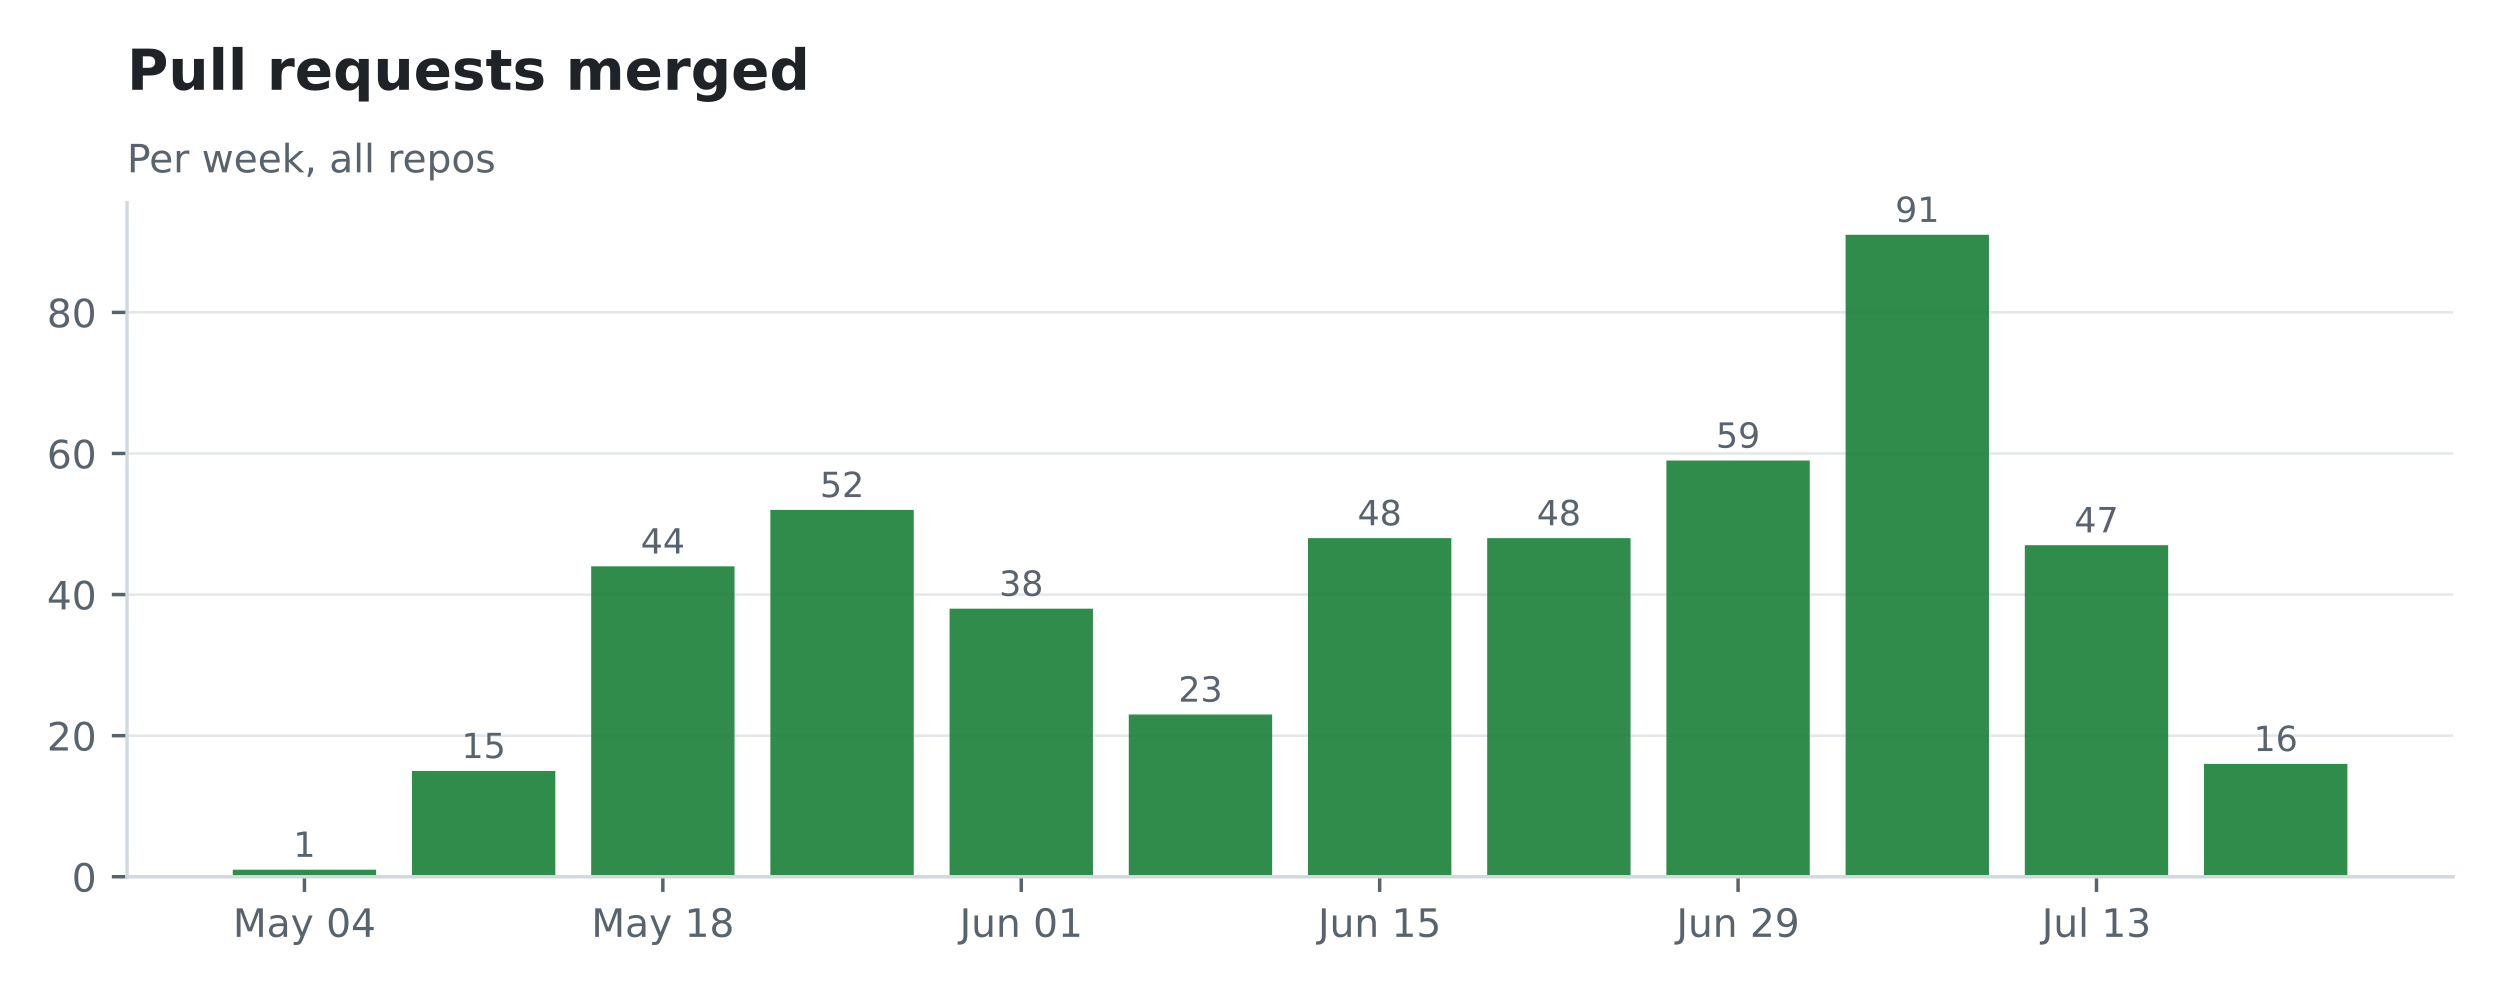
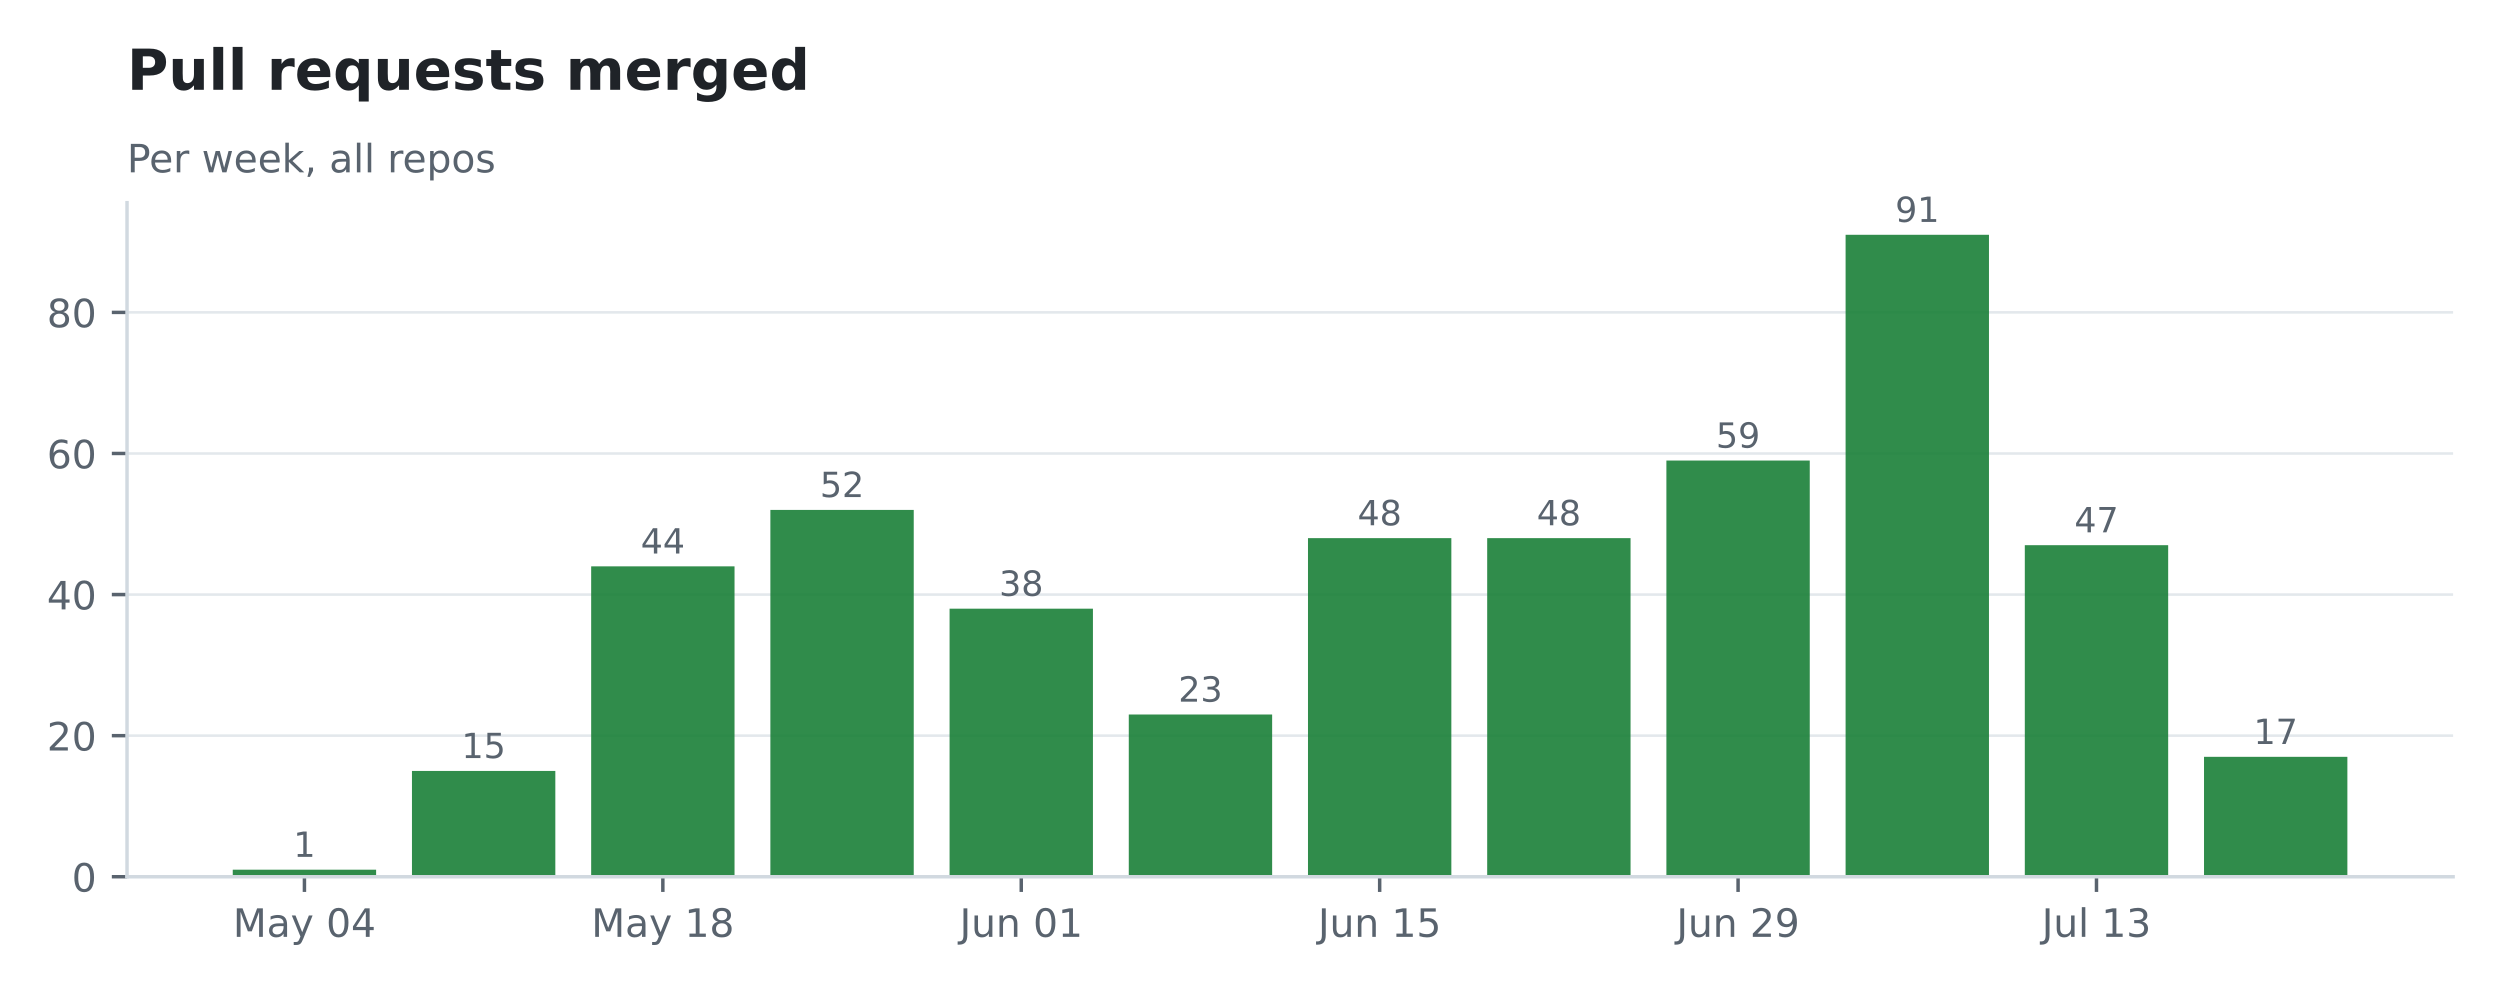
<svg xmlns="http://www.w3.org/2000/svg" xmlns:xlink="http://www.w3.org/1999/xlink" width="575.732pt" height="228.711pt" viewBox="0 0 575.732 228.711" version="1.1">
  <defs>
    <style type="text/css">*{stroke-linejoin: round; stroke-linecap: butt}</style>
  </defs>
  <g id="figure_1">
    <g id="patch_1">
      <path d="M 0 228.711  L 575.732 228.711  L 575.732 -0  L 0 -0  L 0 228.711  z " style="fill: none; opacity: 0" />
    </g>
    <g id="axes_1">
      <g id="patch_2">
        <path d="M 29.253 201.91  L 564.933 201.91  L 564.933 46.678  L 29.253 46.678  L 29.253 201.91  z " style="fill: none" />
      </g>
      <g id="matplotlib.axis_1">
        <g id="xtick_1">
          <g id="line2d_1">
            <defs>
-               <path id="mb20de13e9b" d="M 0 0  L 0 3.5  " style="stroke: #59636e; stroke-width: 0.8" />
+               <path id="m8ba58c5a66" d="M 0 0  L 0 3.5  " style="stroke: #59636e; stroke-width: 0.8" />
            </defs>
            <g>
-               <use xlink:href="#mb20de13e9b" x="70.109" y="201.91" style="fill: #59636e; stroke: #59636e; stroke-width: 0.8" />
+               <use xlink:href="#m8ba58c5a66" x="70.109" y="201.91" style="fill: #59636e; stroke: #59636e; stroke-width: 0.8" />
            </g>
          </g>
          <g id="text_1">
            <g style="fill: #59636e" transform="translate(53.64929 215.7479) scale(0.09 -0.09)">
              <defs>
                <path id="DejaVuSans-30" d="M 628 4666  L 1569 4666  L 2759 1491  L 3956 4666  L 4897 4666  L 4897 0  L 4281 0  L 4281 4097  L 3078 897  L 2444 897  L 1241 4097  L 1241 0  L 628 0  L 628 4666  z " transform="scale(0.015625)" />
                <path id="DejaVuSans-44" d="M 2194 1759  Q 1497 1759 1228 1600  Q 959 1441 959 1056  Q 959 750 1161 570  Q 1363 391 1709 391  Q 2188 391 2477 730  Q 2766 1069 2766 1631  L 2766 1759  L 2194 1759  z M 3341 1997  L 3341 0  L 2766 0  L 2766 531  Q 2569 213 2275 61  Q 1981 -91 1556 -91  Q 1019 -91 701 211  Q 384 513 384 1019  Q 384 1609 779 1909  Q 1175 2209 1959 2209  L 2766 2209  L 2766 2266  Q 2766 2663 2505 2880  Q 2244 3097 1772 3097  Q 1472 3097 1187 3025  Q 903 2953 641 2809  L 641 3341  Q 956 3463 1253 3523  Q 1550 3584 1831 3584  Q 2591 3584 2966 3190  Q 3341 2797 3341 1997  z " transform="scale(0.015625)" />
                <path id="DejaVuSans-5c" d="M 2059 -325  Q 1816 -950 1584 -1140  Q 1353 -1331 966 -1331  L 506 -1331  L 506 -850  L 844 -850  Q 1081 -850 1212 -737  Q 1344 -625 1503 -206  L 1606 56  L 191 3500  L 800 3500  L 1894 763  L 2988 3500  L 3597 3500  L 2059 -325  z " transform="scale(0.015625)" />
                <path id="DejaVuSans-3" transform="scale(0.015625)" />
                <path id="DejaVuSans-13" d="M 2034 4250  Q 1547 4250 1301 3770  Q 1056 3291 1056 2328  Q 1056 1369 1301 889  Q 1547 409 2034 409  Q 2525 409 2770 889  Q 3016 1369 3016 2328  Q 3016 3291 2770 3770  Q 2525 4250 2034 4250  z M 2034 4750  Q 2819 4750 3233 4129  Q 3647 3509 3647 2328  Q 3647 1150 3233 529  Q 2819 -91 2034 -91  Q 1250 -91 836 529  Q 422 1150 422 2328  Q 422 3509 836 4129  Q 1250 4750 2034 4750  z " transform="scale(0.015625)" />
                <path id="DejaVuSans-17" d="M 2419 4116  L 825 1625  L 2419 1625  L 2419 4116  z M 2253 4666  L 3047 4666  L 3047 1625  L 3713 1625  L 3713 1100  L 3047 1100  L 3047 0  L 2419 0  L 2419 1100  L 313 1100  L 313 1709  L 2253 4666  z " transform="scale(0.015625)" />
              </defs>
              <use xlink:href="#DejaVuSans-30" />
              <use xlink:href="#DejaVuSans-44" transform="translate(86.28125 0)" />
              <use xlink:href="#DejaVuSans-5c" transform="translate(147.5625 0)" />
              <use xlink:href="#DejaVuSans-3" transform="translate(206.75 0)" />
              <use xlink:href="#DejaVuSans-13" transform="translate(238.5312 0)" />
              <use xlink:href="#DejaVuSans-17" transform="translate(302.1562 0)" />
            </g>
          </g>
        </g>
        <g id="xtick_2">
          <g id="line2d_2">
            <g>
-               <use xlink:href="#mb20de13e9b" x="152.649" y="201.91" style="fill: #59636e; stroke: #59636e; stroke-width: 0.8" />
+               <use xlink:href="#m8ba58c5a66" x="152.649" y="201.91" style="fill: #59636e; stroke: #59636e; stroke-width: 0.8" />
            </g>
          </g>
          <g id="text_2">
            <g style="fill: #59636e" transform="translate(136.1886 215.7479) scale(0.09 -0.09)">
              <defs>
                <path id="DejaVuSans-14" d="M 794 531  L 1825 531  L 1825 4091  L 703 3866  L 703 4441  L 1819 4666  L 2450 4666  L 2450 531  L 3481 531  L 3481 0  L 794 0  L 794 531  z " transform="scale(0.015625)" />
                <path id="DejaVuSans-1b" d="M 2034 2216  Q 1584 2216 1326 1975  Q 1069 1734 1069 1313  Q 1069 891 1326 650  Q 1584 409 2034 409  Q 2484 409 2743 651  Q 3003 894 3003 1313  Q 3003 1734 2745 1975  Q 2488 2216 2034 2216  z M 1403 2484  Q 997 2584 770 2862  Q 544 3141 544 3541  Q 544 4100 942 4425  Q 1341 4750 2034 4750  Q 2731 4750 3128 4425  Q 3525 4100 3525 3541  Q 3525 3141 3298 2862  Q 3072 2584 2669 2484  Q 3125 2378 3379 2068  Q 3634 1759 3634 1313  Q 3634 634 3220 271  Q 2806 -91 2034 -91  Q 1263 -91 848 271  Q 434 634 434 1313  Q 434 1759 690 2068  Q 947 2378 1403 2484  z M 1172 3481  Q 1172 3119 1398 2916  Q 1625 2713 2034 2713  Q 2441 2713 2670 2916  Q 2900 3119 2900 3481  Q 2900 3844 2670 4047  Q 2441 4250 2034 4250  Q 1625 4250 1398 4047  Q 1172 3844 1172 3481  z " transform="scale(0.015625)" />
              </defs>
              <use xlink:href="#DejaVuSans-30" />
              <use xlink:href="#DejaVuSans-44" transform="translate(86.28125 0)" />
              <use xlink:href="#DejaVuSans-5c" transform="translate(147.5625 0)" />
              <use xlink:href="#DejaVuSans-3" transform="translate(206.75 0)" />
              <use xlink:href="#DejaVuSans-14" transform="translate(238.5312 0)" />
              <use xlink:href="#DejaVuSans-1b" transform="translate(302.1562 0)" />
            </g>
          </g>
        </g>
        <g id="xtick_3">
          <g id="line2d_3">
            <g>
-               <use xlink:href="#mb20de13e9b" x="235.188" y="201.91" style="fill: #59636e; stroke: #59636e; stroke-width: 0.8" />
+               <use xlink:href="#m8ba58c5a66" x="235.188" y="201.91" style="fill: #59636e; stroke: #59636e; stroke-width: 0.8" />
            </g>
          </g>
          <g id="text_3">
            <g style="fill: #59636e" transform="translate(221.0004 215.7479) scale(0.09 -0.09)">
              <defs>
                <path id="DejaVuSans-2d" d="M 628 4666  L 1259 4666  L 1259 325  Q 1259 -519 939 -900  Q 619 -1281 -91 -1281  L -331 -1281  L -331 -750  L -134 -750  Q 284 -750 456 -515  Q 628 -281 628 325  L 628 4666  z " transform="scale(0.015625)" />
                <path id="DejaVuSans-58" d="M 544 1381  L 544 3500  L 1119 3500  L 1119 1403  Q 1119 906 1312 657  Q 1506 409 1894 409  Q 2359 409 2629 706  Q 2900 1003 2900 1516  L 2900 3500  L 3475 3500  L 3475 0  L 2900 0  L 2900 538  Q 2691 219 2414 64  Q 2138 -91 1772 -91  Q 1169 -91 856 284  Q 544 659 544 1381  z M 1991 3584  L 1991 3584  z " transform="scale(0.015625)" />
                <path id="DejaVuSans-51" d="M 3513 2113  L 3513 0  L 2938 0  L 2938 2094  Q 2938 2591 2744 2837  Q 2550 3084 2163 3084  Q 1697 3084 1428 2787  Q 1159 2491 1159 1978  L 1159 0  L 581 0  L 581 3500  L 1159 3500  L 1159 2956  Q 1366 3272 1645 3428  Q 1925 3584 2291 3584  Q 2894 3584 3203 3211  Q 3513 2838 3513 2113  z " transform="scale(0.015625)" />
              </defs>
              <use xlink:href="#DejaVuSans-2d" />
              <use xlink:href="#DejaVuSans-58" transform="translate(29.5 0)" />
              <use xlink:href="#DejaVuSans-51" transform="translate(92.875 0)" />
              <use xlink:href="#DejaVuSans-3" transform="translate(156.25 0)" />
              <use xlink:href="#DejaVuSans-13" transform="translate(188.0312 0)" />
              <use xlink:href="#DejaVuSans-14" transform="translate(251.6562 0)" />
            </g>
          </g>
        </g>
        <g id="xtick_4">
          <g id="line2d_4">
            <g>
-               <use xlink:href="#mb20de13e9b" x="317.727" y="201.91" style="fill: #59636e; stroke: #59636e; stroke-width: 0.8" />
+               <use xlink:href="#m8ba58c5a66" x="317.727" y="201.91" style="fill: #59636e; stroke: #59636e; stroke-width: 0.8" />
            </g>
          </g>
          <g id="text_4">
            <g style="fill: #59636e" transform="translate(303.5397 215.7479) scale(0.09 -0.09)">
              <defs>
                <path id="DejaVuSans-18" d="M 691 4666  L 3169 4666  L 3169 4134  L 1269 4134  L 1269 2991  Q 1406 3038 1543 3061  Q 1681 3084 1819 3084  Q 2600 3084 3056 2656  Q 3513 2228 3513 1497  Q 3513 744 3044 326  Q 2575 -91 1722 -91  Q 1428 -91 1123 -41  Q 819 9 494 109  L 494 744  Q 775 591 1075 516  Q 1375 441 1709 441  Q 2250 441 2565 725  Q 2881 1009 2881 1497  Q 2881 1984 2565 2268  Q 2250 2553 1709 2553  Q 1456 2553 1204 2497  Q 953 2441 691 2322  L 691 4666  z " transform="scale(0.015625)" />
              </defs>
              <use xlink:href="#DejaVuSans-2d" />
              <use xlink:href="#DejaVuSans-58" transform="translate(29.5 0)" />
              <use xlink:href="#DejaVuSans-51" transform="translate(92.875 0)" />
              <use xlink:href="#DejaVuSans-3" transform="translate(156.25 0)" />
              <use xlink:href="#DejaVuSans-14" transform="translate(188.0312 0)" />
              <use xlink:href="#DejaVuSans-18" transform="translate(251.6562 0)" />
            </g>
          </g>
        </g>
        <g id="xtick_5">
          <g id="line2d_5">
            <g>
-               <use xlink:href="#mb20de13e9b" x="400.267" y="201.91" style="fill: #59636e; stroke: #59636e; stroke-width: 0.8" />
+               <use xlink:href="#m8ba58c5a66" x="400.267" y="201.91" style="fill: #59636e; stroke: #59636e; stroke-width: 0.8" />
            </g>
          </g>
          <g id="text_5">
            <g style="fill: #59636e" transform="translate(386.079 215.7479) scale(0.09 -0.09)">
              <defs>
                <path id="DejaVuSans-15" d="M 1228 531  L 3431 531  L 3431 0  L 469 0  L 469 531  Q 828 903 1448 1529  Q 2069 2156 2228 2338  Q 2531 2678 2651 2914  Q 2772 3150 2772 3378  Q 2772 3750 2511 3984  Q 2250 4219 1831 4219  Q 1534 4219 1204 4116  Q 875 4013 500 3803  L 500 4441  Q 881 4594 1212 4672  Q 1544 4750 1819 4750  Q 2544 4750 2975 4387  Q 3406 4025 3406 3419  Q 3406 3131 3298 2873  Q 3191 2616 2906 2266  Q 2828 2175 2409 1742  Q 1991 1309 1228 531  z " transform="scale(0.015625)" />
                <path id="DejaVuSans-1c" d="M 703 97  L 703 672  Q 941 559 1184 500  Q 1428 441 1663 441  Q 2288 441 2617 861  Q 2947 1281 2994 2138  Q 2813 1869 2534 1725  Q 2256 1581 1919 1581  Q 1219 1581 811 2004  Q 403 2428 403 3163  Q 403 3881 828 4315  Q 1253 4750 1959 4750  Q 2769 4750 3195 4129  Q 3622 3509 3622 2328  Q 3622 1225 3098 567  Q 2575 -91 1691 -91  Q 1453 -91 1209 -44  Q 966 3 703 97  z M 1959 2075  Q 2384 2075 2632 2365  Q 2881 2656 2881 3163  Q 2881 3666 2632 3958  Q 2384 4250 1959 4250  Q 1534 4250 1286 3958  Q 1038 3666 1038 3163  Q 1038 2656 1286 2365  Q 1534 2075 1959 2075  z " transform="scale(0.015625)" />
              </defs>
              <use xlink:href="#DejaVuSans-2d" />
              <use xlink:href="#DejaVuSans-58" transform="translate(29.5 0)" />
              <use xlink:href="#DejaVuSans-51" transform="translate(92.875 0)" />
              <use xlink:href="#DejaVuSans-3" transform="translate(156.25 0)" />
              <use xlink:href="#DejaVuSans-15" transform="translate(188.0312 0)" />
              <use xlink:href="#DejaVuSans-1c" transform="translate(251.6562 0)" />
            </g>
          </g>
        </g>
        <g id="xtick_6">
          <g id="line2d_6">
            <g>
-               <use xlink:href="#mb20de13e9b" x="482.806" y="201.91" style="fill: #59636e; stroke: #59636e; stroke-width: 0.8" />
+               <use xlink:href="#m8ba58c5a66" x="482.806" y="201.91" style="fill: #59636e; stroke: #59636e; stroke-width: 0.8" />
            </g>
          </g>
          <g id="text_6">
            <g style="fill: #59636e" transform="translate(470.22 215.7486) scale(0.09 -0.09)">
              <defs>
                <path id="DejaVuSans-4f" d="M 603 4863  L 1178 4863  L 1178 0  L 603 0  L 603 4863  z " transform="scale(0.015625)" />
                <path id="DejaVuSans-16" d="M 2597 2516  Q 3050 2419 3304 2112  Q 3559 1806 3559 1356  Q 3559 666 3084 287  Q 2609 -91 1734 -91  Q 1441 -91 1130 -33  Q 819 25 488 141  L 488 750  Q 750 597 1062 519  Q 1375 441 1716 441  Q 2309 441 2620 675  Q 2931 909 2931 1356  Q 2931 1769 2642 2001  Q 2353 2234 1838 2234  L 1294 2234  L 1294 2753  L 1863 2753  Q 2328 2753 2575 2939  Q 2822 3125 2822 3475  Q 2822 3834 2567 4026  Q 2313 4219 1838 4219  Q 1578 4219 1281 4162  Q 984 4106 628 3988  L 628 4550  Q 988 4650 1302 4700  Q 1616 4750 1894 4750  Q 2613 4750 3031 4423  Q 3450 4097 3450 3541  Q 3450 3153 3228 2886  Q 3006 2619 2597 2516  z " transform="scale(0.015625)" />
              </defs>
              <use xlink:href="#DejaVuSans-2d" />
              <use xlink:href="#DejaVuSans-58" transform="translate(29.5 0)" />
              <use xlink:href="#DejaVuSans-4f" transform="translate(92.875 0)" />
              <use xlink:href="#DejaVuSans-3" transform="translate(120.6562 0)" />
              <use xlink:href="#DejaVuSans-14" transform="translate(152.4375 0)" />
              <use xlink:href="#DejaVuSans-16" transform="translate(216.0625 0)" />
            </g>
          </g>
        </g>
      </g>
      <g id="matplotlib.axis_2">
        <g id="ytick_1">
          <g id="line2d_7">
-             <path d="M 29.253 201.91  L 564.933 201.91  " clip-path="url(#pc8c82b7a20)" style="fill: none; stroke: #d1d9e0; stroke-opacity: 0.6; stroke-width: 0.6; stroke-linecap: square" />
+             <path d="M 29.253 201.91  L 564.933 201.91  " clip-path="url(#p915b9cb1b0)" style="fill: none; stroke: #d1d9e0; stroke-opacity: 0.6; stroke-width: 0.6; stroke-linecap: square" />
          </g>
          <g id="line2d_8">
            <defs>
-               <path id="m671b54cd23" d="M 0 0  L -3.5 0  " style="stroke: #59636e; stroke-width: 0.8" />
+               <path id="m4c5affcd3f" d="M 0 0  L -3.5 0  " style="stroke: #59636e; stroke-width: 0.8" />
            </defs>
            <g>
-               <use xlink:href="#m671b54cd23" x="29.253" y="201.91" style="fill: #59636e; stroke: #59636e; stroke-width: 0.8" />
+               <use xlink:href="#m4c5affcd3f" x="29.253" y="201.91" style="fill: #59636e; stroke: #59636e; stroke-width: 0.8" />
            </g>
          </g>
          <g id="text_7">
            <g style="fill: #59636e" transform="translate(16.52625 205.3289) scale(0.09 -0.09)">
              <use xlink:href="#DejaVuSans-13" />
            </g>
          </g>
        </g>
        <g id="ytick_2">
          <g id="line2d_9">
-             <path d="M 29.253 169.418  L 564.933 169.418  " clip-path="url(#pc8c82b7a20)" style="fill: none; stroke: #d1d9e0; stroke-opacity: 0.6; stroke-width: 0.6; stroke-linecap: square" />
+             <path d="M 29.253 169.418  L 564.933 169.418  " clip-path="url(#p915b9cb1b0)" style="fill: none; stroke: #d1d9e0; stroke-opacity: 0.6; stroke-width: 0.6; stroke-linecap: square" />
          </g>
          <g id="line2d_10">
            <g>
-               <use xlink:href="#m671b54cd23" x="29.253" y="169.418" style="fill: #59636e; stroke: #59636e; stroke-width: 0.8" />
+               <use xlink:href="#m4c5affcd3f" x="29.253" y="169.418" style="fill: #59636e; stroke: #59636e; stroke-width: 0.8" />
            </g>
          </g>
          <g id="text_8">
            <g style="fill: #59636e" transform="translate(10.8 172.8366) scale(0.09 -0.09)">
              <use xlink:href="#DejaVuSans-15" />
              <use xlink:href="#DejaVuSans-13" transform="translate(63.625 0)" />
            </g>
          </g>
        </g>
        <g id="ytick_3">
          <g id="line2d_11">
-             <path d="M 29.253 136.925  L 564.933 136.925  " clip-path="url(#pc8c82b7a20)" style="fill: none; stroke: #d1d9e0; stroke-opacity: 0.6; stroke-width: 0.6; stroke-linecap: square" />
+             <path d="M 29.253 136.925  L 564.933 136.925  " clip-path="url(#p915b9cb1b0)" style="fill: none; stroke: #d1d9e0; stroke-opacity: 0.6; stroke-width: 0.6; stroke-linecap: square" />
          </g>
          <g id="line2d_12">
            <g>
-               <use xlink:href="#m671b54cd23" x="29.253" y="136.925" style="fill: #59636e; stroke: #59636e; stroke-width: 0.8" />
+               <use xlink:href="#m4c5affcd3f" x="29.253" y="136.925" style="fill: #59636e; stroke: #59636e; stroke-width: 0.8" />
            </g>
          </g>
          <g id="text_9">
            <g style="fill: #59636e" transform="translate(10.8 140.3443) scale(0.09 -0.09)">
              <use xlink:href="#DejaVuSans-17" />
              <use xlink:href="#DejaVuSans-13" transform="translate(63.625 0)" />
            </g>
          </g>
        </g>
        <g id="ytick_4">
          <g id="line2d_13">
-             <path d="M 29.253 104.433  L 564.933 104.433  " clip-path="url(#pc8c82b7a20)" style="fill: none; stroke: #d1d9e0; stroke-opacity: 0.6; stroke-width: 0.6; stroke-linecap: square" />
+             <path d="M 29.253 104.433  L 564.933 104.433  " clip-path="url(#p915b9cb1b0)" style="fill: none; stroke: #d1d9e0; stroke-opacity: 0.6; stroke-width: 0.6; stroke-linecap: square" />
          </g>
          <g id="line2d_14">
            <g>
-               <use xlink:href="#m671b54cd23" x="29.253" y="104.433" style="fill: #59636e; stroke: #59636e; stroke-width: 0.8" />
+               <use xlink:href="#m4c5affcd3f" x="29.253" y="104.433" style="fill: #59636e; stroke: #59636e; stroke-width: 0.8" />
            </g>
          </g>
          <g id="text_10">
            <g style="fill: #59636e" transform="translate(10.8 107.852) scale(0.09 -0.09)">
              <defs>
                <path id="DejaVuSans-19" d="M 2113 2584  Q 1688 2584 1439 2293  Q 1191 2003 1191 1497  Q 1191 994 1439 701  Q 1688 409 2113 409  Q 2538 409 2786 701  Q 3034 994 3034 1497  Q 3034 2003 2786 2293  Q 2538 2584 2113 2584  z M 3366 4563  L 3366 3988  Q 3128 4100 2886 4159  Q 2644 4219 2406 4219  Q 1781 4219 1451 3797  Q 1122 3375 1075 2522  Q 1259 2794 1537 2939  Q 1816 3084 2150 3084  Q 2853 3084 3261 2657  Q 3669 2231 3669 1497  Q 3669 778 3244 343  Q 2819 -91 2113 -91  Q 1303 -91 875 529  Q 447 1150 447 2328  Q 447 3434 972 4092  Q 1497 4750 2381 4750  Q 2619 4750 2861 4703  Q 3103 4656 3366 4563  z " transform="scale(0.015625)" />
              </defs>
              <use xlink:href="#DejaVuSans-19" />
              <use xlink:href="#DejaVuSans-13" transform="translate(63.625 0)" />
            </g>
          </g>
        </g>
        <g id="ytick_5">
          <g id="line2d_15">
-             <path d="M 29.253 71.941  L 564.933 71.941  " clip-path="url(#pc8c82b7a20)" style="fill: none; stroke: #d1d9e0; stroke-opacity: 0.6; stroke-width: 0.6; stroke-linecap: square" />
+             <path d="M 29.253 71.941  L 564.933 71.941  " clip-path="url(#p915b9cb1b0)" style="fill: none; stroke: #d1d9e0; stroke-opacity: 0.6; stroke-width: 0.6; stroke-linecap: square" />
          </g>
          <g id="line2d_16">
            <g>
-               <use xlink:href="#m671b54cd23" x="29.253" y="71.941" style="fill: #59636e; stroke: #59636e; stroke-width: 0.8" />
+               <use xlink:href="#m4c5affcd3f" x="29.253" y="71.941" style="fill: #59636e; stroke: #59636e; stroke-width: 0.8" />
            </g>
          </g>
          <g id="text_11">
            <g style="fill: #59636e" transform="translate(10.8 75.35968) scale(0.09 -0.09)">
              <use xlink:href="#DejaVuSans-1b" />
              <use xlink:href="#DejaVuSans-13" transform="translate(63.625 0)" />
            </g>
          </g>
        </g>
      </g>
      <g id="patch_3">
-         <path d="M 53.602 201.91  L 86.617 201.91  L 86.617 200.285  L 53.602 200.285  z " clip-path="url(#pc8c82b7a20)" style="fill: #1a7f37; opacity: 0.9" />
+         <path d="M 53.602 201.91  L 86.617 201.91  L 86.617 200.285  L 53.602 200.285  z " clip-path="url(#p915b9cb1b0)" style="fill: #1a7f37; opacity: 0.9" />
      </g>
      <g id="patch_4">
-         <path d="M 94.871 201.91  L 127.887 201.91  L 127.887 177.541  L 94.871 177.541  z " clip-path="url(#pc8c82b7a20)" style="fill: #1a7f37; opacity: 0.9" />
+         <path d="M 94.871 201.91  L 127.887 201.91  L 127.887 177.541  L 94.871 177.541  z " clip-path="url(#p915b9cb1b0)" style="fill: #1a7f37; opacity: 0.9" />
      </g>
      <g id="patch_5">
-         <path d="M 136.141 201.91  L 169.157 201.91  L 169.157 130.427  L 136.141 130.427  z " clip-path="url(#pc8c82b7a20)" style="fill: #1a7f37; opacity: 0.9" />
+         <path d="M 136.141 201.91  L 169.157 201.91  L 169.157 130.427  L 136.141 130.427  z " clip-path="url(#p915b9cb1b0)" style="fill: #1a7f37; opacity: 0.9" />
      </g>
      <g id="patch_6">
-         <path d="M 177.411 201.91  L 210.426 201.91  L 210.426 117.43  L 177.411 117.43  z " clip-path="url(#pc8c82b7a20)" style="fill: #1a7f37; opacity: 0.9" />
+         <path d="M 177.411 201.91  L 210.426 201.91  L 210.426 117.43  L 177.411 117.43  z " clip-path="url(#p915b9cb1b0)" style="fill: #1a7f37; opacity: 0.9" />
      </g>
      <g id="patch_7">
-         <path d="M 218.68 201.91  L 251.696 201.91  L 251.696 140.175  L 218.68 140.175  z " clip-path="url(#pc8c82b7a20)" style="fill: #1a7f37; opacity: 0.9" />
+         <path d="M 218.68 201.91  L 251.696 201.91  L 251.696 140.175  L 218.68 140.175  z " clip-path="url(#p915b9cb1b0)" style="fill: #1a7f37; opacity: 0.9" />
      </g>
      <g id="patch_8">
-         <path d="M 259.95 201.91  L 292.966 201.91  L 292.966 164.544  L 259.95 164.544  z " clip-path="url(#pc8c82b7a20)" style="fill: #1a7f37; opacity: 0.9" />
+         <path d="M 259.95 201.91  L 292.966 201.91  L 292.966 164.544  L 259.95 164.544  z " clip-path="url(#p915b9cb1b0)" style="fill: #1a7f37; opacity: 0.9" />
      </g>
      <g id="patch_9">
-         <path d="M 301.219 201.91  L 334.235 201.91  L 334.235 123.928  L 301.219 123.928  z " clip-path="url(#pc8c82b7a20)" style="fill: #1a7f37; opacity: 0.9" />
+         <path d="M 301.219 201.91  L 334.235 201.91  L 334.235 123.928  L 301.219 123.928  z " clip-path="url(#p915b9cb1b0)" style="fill: #1a7f37; opacity: 0.9" />
      </g>
      <g id="patch_10">
-         <path d="M 342.489 201.91  L 375.505 201.91  L 375.505 123.928  L 342.489 123.928  z " clip-path="url(#pc8c82b7a20)" style="fill: #1a7f37; opacity: 0.9" />
+         <path d="M 342.489 201.91  L 375.505 201.91  L 375.505 123.928  L 342.489 123.928  z " clip-path="url(#p915b9cb1b0)" style="fill: #1a7f37; opacity: 0.9" />
      </g>
      <g id="patch_11">
-         <path d="M 383.759 201.91  L 416.774 201.91  L 416.774 106.058  L 383.759 106.058  z " clip-path="url(#pc8c82b7a20)" style="fill: #1a7f37; opacity: 0.9" />
+         <path d="M 383.759 201.91  L 416.774 201.91  L 416.774 106.058  L 383.759 106.058  z " clip-path="url(#p915b9cb1b0)" style="fill: #1a7f37; opacity: 0.9" />
      </g>
      <g id="patch_12">
-         <path d="M 425.028 201.91  L 458.044 201.91  L 458.044 54.07  L 425.028 54.07  z " clip-path="url(#pc8c82b7a20)" style="fill: #1a7f37; opacity: 0.9" />
+         <path d="M 425.028 201.91  L 458.044 201.91  L 458.044 54.07  L 425.028 54.07  z " clip-path="url(#p915b9cb1b0)" style="fill: #1a7f37; opacity: 0.9" />
      </g>
      <g id="patch_13">
-         <path d="M 466.298 201.91  L 499.314 201.91  L 499.314 125.553  L 466.298 125.553  z " clip-path="url(#pc8c82b7a20)" style="fill: #1a7f37; opacity: 0.9" />
+         <path d="M 466.298 201.91  L 499.314 201.91  L 499.314 125.553  L 466.298 125.553  z " clip-path="url(#p915b9cb1b0)" style="fill: #1a7f37; opacity: 0.9" />
      </g>
      <g id="patch_14">
-         <path d="M 507.568 201.91  L 540.583 201.91  L 540.583 175.916  L 507.568 175.916  z " clip-path="url(#pc8c82b7a20)" style="fill: #1a7f37; opacity: 0.9" />
+         <path d="M 507.568 201.91  L 540.583 201.91  L 540.583 174.292  L 507.568 174.292  z " clip-path="url(#p915b9cb1b0)" style="fill: #1a7f37; opacity: 0.9" />
      </g>
      <g id="patch_15">
        <path d="M 29.253 201.91  L 29.253 46.678  " style="fill: none; stroke: #d1d9e0; stroke-width: 0.8; stroke-linejoin: miter; stroke-linecap: square" />
      </g>
      <g id="patch_16">
        <path d="M 29.253 201.91  L 564.933 201.91  " style="fill: none; stroke: #d1d9e0; stroke-width: 0.8; stroke-linejoin: miter; stroke-linecap: square" />
      </g>
      <g id="text_12">
        <g style="fill: #59636e" transform="translate(67.56445 197.3286) scale(0.08 -0.08)">
          <use xlink:href="#DejaVuSans-14" />
        </g>
      </g>
      <g id="text_13">
        <g style="fill: #59636e" transform="translate(106.2891 174.5839) scale(0.08 -0.08)">
          <use xlink:href="#DejaVuSans-14" />
          <use xlink:href="#DejaVuSans-18" transform="translate(63.625 0)" />
        </g>
      </g>
      <g id="text_14">
        <g style="fill: #59636e" transform="translate(147.5587 127.4701) scale(0.08 -0.08)">
          <use xlink:href="#DejaVuSans-17" />
          <use xlink:href="#DejaVuSans-17" transform="translate(63.625 0)" />
        </g>
      </g>
      <g id="text_15">
        <g style="fill: #59636e" transform="translate(188.8284 114.4732) scale(0.08 -0.08)">
          <use xlink:href="#DejaVuSans-18" />
          <use xlink:href="#DejaVuSans-15" transform="translate(63.625 0)" />
        </g>
      </g>
      <g id="text_16">
        <g style="fill: #59636e" transform="translate(230.098 137.2178) scale(0.08 -0.08)">
          <use xlink:href="#DejaVuSans-16" />
          <use xlink:href="#DejaVuSans-1b" transform="translate(63.625 0)" />
        </g>
      </g>
      <g id="text_17">
        <g style="fill: #59636e" transform="translate(271.3677 161.587) scale(0.08 -0.08)">
          <use xlink:href="#DejaVuSans-15" />
          <use xlink:href="#DejaVuSans-16" transform="translate(63.625 0)" />
        </g>
      </g>
      <g id="text_18">
        <g style="fill: #59636e" transform="translate(312.6373 120.9716) scale(0.08 -0.08)">
          <use xlink:href="#DejaVuSans-17" />
          <use xlink:href="#DejaVuSans-1b" transform="translate(63.625 0)" />
        </g>
      </g>
      <g id="text_19">
        <g style="fill: #59636e" transform="translate(353.907 120.9716) scale(0.08 -0.08)">
          <use xlink:href="#DejaVuSans-17" />
          <use xlink:href="#DejaVuSans-1b" transform="translate(63.625 0)" />
        </g>
      </g>
      <g id="text_20">
        <g style="fill: #59636e" transform="translate(395.1766 103.1009) scale(0.08 -0.08)">
          <use xlink:href="#DejaVuSans-18" />
          <use xlink:href="#DejaVuSans-1c" transform="translate(63.625 0)" />
        </g>
      </g>
      <g id="text_21">
        <g style="fill: #59636e" transform="translate(436.4463 51.11317) scale(0.08 -0.08)">
          <use xlink:href="#DejaVuSans-1c" />
          <use xlink:href="#DejaVuSans-14" transform="translate(63.625 0)" />
        </g>
      </g>
      <g id="text_22">
        <g style="fill: #59636e" transform="translate(477.7159 122.5962) scale(0.08 -0.08)">
          <defs>
            <path id="DejaVuSans-1a" d="M 525 4666  L 3525 4666  L 3525 4397  L 1831 0  L 1172 0  L 2766 4134  L 525 4134  L 525 4666  z " transform="scale(0.015625)" />
          </defs>
          <use xlink:href="#DejaVuSans-17" />
          <use xlink:href="#DejaVuSans-1a" transform="translate(63.625 0)" />
        </g>
      </g>
      <g id="text_23">
-         <g style="fill: #59636e" transform="translate(518.9856 172.9593) scale(0.08 -0.08)">
+         <g style="fill: #59636e" transform="translate(518.9856 171.3347) scale(0.08 -0.08)">
          <use xlink:href="#DejaVuSans-14" />
-           <use xlink:href="#DejaVuSans-19" transform="translate(63.625 0)" />
+           <use xlink:href="#DejaVuSans-1a" transform="translate(63.625 0)" />
        </g>
      </g>
      <g id="text_24">
        <g style="fill: #59636e" transform="translate(29.2525 39.69253) scale(0.09 -0.09)">
          <defs>
            <path id="DejaVuSans-33" d="M 1259 4147  L 1259 2394  L 2053 2394  Q 2494 2394 2734 2622  Q 2975 2850 2975 3272  Q 2975 3691 2734 3919  Q 2494 4147 2053 4147  L 1259 4147  z M 628 4666  L 2053 4666  Q 2838 4666 3239 4311  Q 3641 3956 3641 3272  Q 3641 2581 3239 2228  Q 2838 1875 2053 1875  L 1259 1875  L 1259 0  L 628 0  L 628 4666  z " transform="scale(0.015625)" />
            <path id="DejaVuSans-48" d="M 3597 1894  L 3597 1613  L 953 1613  Q 991 1019 1311 708  Q 1631 397 2203 397  Q 2534 397 2845 478  Q 3156 559 3463 722  L 3463 178  Q 3153 47 2828 -22  Q 2503 -91 2169 -91  Q 1331 -91 842 396  Q 353 884 353 1716  Q 353 2575 817 3079  Q 1281 3584 2069 3584  Q 2775 3584 3186 3129  Q 3597 2675 3597 1894  z M 3022 2063  Q 3016 2534 2758 2815  Q 2500 3097 2075 3097  Q 1594 3097 1305 2825  Q 1016 2553 972 2059  L 3022 2063  z " transform="scale(0.015625)" />
            <path id="DejaVuSans-55" d="M 2631 2963  Q 2534 3019 2420 3045  Q 2306 3072 2169 3072  Q 1681 3072 1420 2755  Q 1159 2438 1159 1844  L 1159 0  L 581 0  L 581 3500  L 1159 3500  L 1159 2956  Q 1341 3275 1631 3429  Q 1922 3584 2338 3584  Q 2397 3584 2469 3576  Q 2541 3569 2628 3553  L 2631 2963  z " transform="scale(0.015625)" />
            <path id="DejaVuSans-5a" d="M 269 3500  L 844 3500  L 1563 769  L 2278 3500  L 2956 3500  L 3675 769  L 4391 3500  L 4966 3500  L 4050 0  L 3372 0  L 2619 2869  L 1863 0  L 1184 0  L 269 3500  z " transform="scale(0.015625)" />
            <path id="DejaVuSans-4e" d="M 581 4863  L 1159 4863  L 1159 1991  L 2875 3500  L 3609 3500  L 1753 1863  L 3688 0  L 2938 0  L 1159 1709  L 1159 0  L 581 0  L 581 4863  z " transform="scale(0.015625)" />
            <path id="DejaVuSans-f" d="M 750 794  L 1409 794  L 1409 256  L 897 -744  L 494 -744  L 750 256  L 750 794  z " transform="scale(0.015625)" />
            <path id="DejaVuSans-53" d="M 1159 525  L 1159 -1331  L 581 -1331  L 581 3500  L 1159 3500  L 1159 2969  Q 1341 3281 1617 3432  Q 1894 3584 2278 3584  Q 2916 3584 3314 3078  Q 3713 2572 3713 1747  Q 3713 922 3314 415  Q 2916 -91 2278 -91  Q 1894 -91 1617 61  Q 1341 213 1159 525  z M 3116 1747  Q 3116 2381 2855 2742  Q 2594 3103 2138 3103  Q 1681 3103 1420 2742  Q 1159 2381 1159 1747  Q 1159 1113 1420 752  Q 1681 391 2138 391  Q 2594 391 2855 752  Q 3116 1113 3116 1747  z " transform="scale(0.015625)" />
            <path id="DejaVuSans-52" d="M 1959 3097  Q 1497 3097 1228 2736  Q 959 2375 959 1747  Q 959 1119 1226 758  Q 1494 397 1959 397  Q 2419 397 2687 759  Q 2956 1122 2956 1747  Q 2956 2369 2687 2733  Q 2419 3097 1959 3097  z M 1959 3584  Q 2709 3584 3137 3096  Q 3566 2609 3566 1747  Q 3566 888 3137 398  Q 2709 -91 1959 -91  Q 1206 -91 779 398  Q 353 888 353 1747  Q 353 2609 779 3096  Q 1206 3584 1959 3584  z " transform="scale(0.015625)" />
            <path id="DejaVuSans-56" d="M 2834 3397  L 2834 2853  Q 2591 2978 2328 3040  Q 2066 3103 1784 3103  Q 1356 3103 1142 2972  Q 928 2841 928 2578  Q 928 2378 1081 2264  Q 1234 2150 1697 2047  L 1894 2003  Q 2506 1872 2764 1633  Q 3022 1394 3022 966  Q 3022 478 2636 193  Q 2250 -91 1575 -91  Q 1294 -91 989 -36  Q 684 19 347 128  L 347 722  Q 666 556 975 473  Q 1284 391 1588 391  Q 1994 391 2212 530  Q 2431 669 2431 922  Q 2431 1156 2273 1281  Q 2116 1406 1581 1522  L 1381 1569  Q 847 1681 609 1914  Q 372 2147 372 2553  Q 372 3047 722 3315  Q 1072 3584 1716 3584  Q 2034 3584 2315 3537  Q 2597 3491 2834 3397  z " transform="scale(0.015625)" />
          </defs>
          <use xlink:href="#DejaVuSans-33" />
          <use xlink:href="#DejaVuSans-48" transform="translate(56.73438 0)" />
          <use xlink:href="#DejaVuSans-55" transform="translate(118.2656 0)" />
          <use xlink:href="#DejaVuSans-3" transform="translate(159.375 0)" />
          <use xlink:href="#DejaVuSans-5a" transform="translate(191.1562 0)" />
          <use xlink:href="#DejaVuSans-48" transform="translate(272.9375 0)" />
          <use xlink:href="#DejaVuSans-48" transform="translate(334.4688 0)" />
          <use xlink:href="#DejaVuSans-4e" transform="translate(396 0)" />
          <use xlink:href="#DejaVuSans-f" transform="translate(453.9062 0)" />
          <use xlink:href="#DejaVuSans-3" transform="translate(485.6875 0)" />
          <use xlink:href="#DejaVuSans-44" transform="translate(517.4688 0)" />
          <use xlink:href="#DejaVuSans-4f" transform="translate(578.75 0)" />
          <use xlink:href="#DejaVuSans-4f" transform="translate(606.5312 0)" />
          <use xlink:href="#DejaVuSans-3" transform="translate(634.3125 0)" />
          <use xlink:href="#DejaVuSans-55" transform="translate(666.0938 0)" />
          <use xlink:href="#DejaVuSans-48" transform="translate(705 0)" />
          <use xlink:href="#DejaVuSans-53" transform="translate(766.5312 0)" />
          <use xlink:href="#DejaVuSans-52" transform="translate(830.0156 0)" />
          <use xlink:href="#DejaVuSans-56" transform="translate(891.2031 0)" />
        </g>
      </g>
      <g id="text_25">
        <g style="fill: #1f2328" transform="translate(29.2525 20.67797) scale(0.13 -0.13)">
          <defs>
            <path id="DejaVuSans-Bold-33" d="M 588 4666  L 2584 4666  Q 3475 4666 3951 4270  Q 4428 3875 4428 3144  Q 4428 2409 3951 2014  Q 3475 1619 2584 1619  L 1791 1619  L 1791 0  L 588 0  L 588 4666  z M 1791 3794  L 1791 2491  L 2456 2491  Q 2806 2491 2997 2661  Q 3188 2831 3188 3144  Q 3188 3456 2997 3625  Q 2806 3794 2456 3794  L 1791 3794  z " transform="scale(0.015625)" />
            <path id="DejaVuSans-Bold-58" d="M 500 1363  L 500 3500  L 1625 3500  L 1625 3150  Q 1625 2866 1622 2436  Q 1619 2006 1619 1863  Q 1619 1441 1641 1255  Q 1663 1069 1716 984  Q 1784 875 1895 815  Q 2006 756 2150 756  Q 2500 756 2700 1025  Q 2900 1294 2900 1772  L 2900 3500  L 4019 3500  L 4019 0  L 2900 0  L 2900 506  Q 2647 200 2364 54  Q 2081 -91 1741 -91  Q 1134 -91 817 281  Q 500 653 500 1363  z " transform="scale(0.015625)" />
            <path id="DejaVuSans-Bold-4f" d="M 538 4863  L 1656 4863  L 1656 0  L 538 0  L 538 4863  z " transform="scale(0.015625)" />
            <path id="DejaVuSans-Bold-3" transform="scale(0.015625)" />
            <path id="DejaVuSans-Bold-55" d="M 3138 2547  Q 2991 2616 2845 2648  Q 2700 2681 2553 2681  Q 2122 2681 1889 2404  Q 1656 2128 1656 1613  L 1656 0  L 538 0  L 538 3500  L 1656 3500  L 1656 2925  Q 1872 3269 2151 3426  Q 2431 3584 2822 3584  Q 2878 3584 2943 3579  Q 3009 3575 3134 3559  L 3138 2547  z " transform="scale(0.015625)" />
            <path id="DejaVuSans-Bold-48" d="M 4031 1759  L 4031 1441  L 1416 1441  Q 1456 1047 1700 850  Q 1944 653 2381 653  Q 2734 653 3104 758  Q 3475 863 3866 1075  L 3866 213  Q 3469 63 3072 -14  Q 2675 -91 2278 -91  Q 1328 -91 801 392  Q 275 875 275 1747  Q 275 2603 792 3093  Q 1309 3584 2216 3584  Q 3041 3584 3536 3087  Q 4031 2591 4031 1759  z M 2881 2131  Q 2881 2450 2695 2645  Q 2509 2841 2209 2841  Q 1884 2841 1681 2658  Q 1478 2475 1428 2131  L 2881 2131  z " transform="scale(0.015625)" />
            <path id="DejaVuSans-Bold-54" d="M 2181 2772  Q 1825 2772 1636 2509  Q 1447 2247 1447 1747  Q 1447 1247 1636 984  Q 1825 722 2181 722  Q 2541 722 2730 984  Q 2919 1247 2919 1747  Q 2919 2247 2730 2509  Q 2541 2772 2181 2772  z M 2919 506  Q 2688 197 2409 53  Q 2131 -91 1766 -91  Q 1119 -91 703 423  Q 288 938 288 1747  Q 288 2556 703 3067  Q 1119 3578 1766 3578  Q 2131 3578 2409 3434  Q 2688 3291 2919 2981  L 2919 3500  L 4044 3500  L 4044 -1331  L 2919 -1331  L 2919 506  z " transform="scale(0.015625)" />
            <path id="DejaVuSans-Bold-56" d="M 3272 3391  L 3272 2541  Q 2913 2691 2578 2766  Q 2244 2841 1947 2841  Q 1628 2841 1473 2761  Q 1319 2681 1319 2516  Q 1319 2381 1436 2309  Q 1553 2238 1856 2203  L 2053 2175  Q 2913 2066 3209 1816  Q 3506 1566 3506 1031  Q 3506 472 3093 190  Q 2681 -91 1863 -91  Q 1516 -91 1145 -36  Q 775 19 384 128  L 384 978  Q 719 816 1070 734  Q 1422 653 1784 653  Q 2113 653 2278 743  Q 2444 834 2444 1013  Q 2444 1163 2330 1236  Q 2216 1309 1875 1350  L 1678 1375  Q 931 1469 631 1722  Q 331 1975 331 2491  Q 331 3047 712 3315  Q 1094 3584 1881 3584  Q 2191 3584 2531 3537  Q 2872 3491 3272 3391  z " transform="scale(0.015625)" />
            <path id="DejaVuSans-Bold-57" d="M 1759 4494  L 1759 3500  L 2913 3500  L 2913 2700  L 1759 2700  L 1759 1216  Q 1759 972 1856 886  Q 1953 800 2241 800  L 2816 800  L 2816 0  L 1856 0  Q 1194 0 917 276  Q 641 553 641 1216  L 641 2700  L 84 2700  L 84 3500  L 641 3500  L 641 4494  L 1759 4494  z " transform="scale(0.015625)" />
            <path id="DejaVuSans-Bold-50" d="M 3781 2919  Q 3994 3244 4286 3414  Q 4578 3584 4928 3584  Q 5531 3584 5847 3212  Q 6163 2841 6163 2131  L 6163 0  L 5038 0  L 5038 1825  Q 5041 1866 5042 1909  Q 5044 1953 5044 2034  Q 5044 2406 4934 2573  Q 4825 2741 4581 2741  Q 4263 2741 4089 2478  Q 3916 2216 3909 1719  L 3909 0  L 2784 0  L 2784 1825  Q 2784 2406 2684 2573  Q 2584 2741 2328 2741  Q 2006 2741 1831 2477  Q 1656 2213 1656 1722  L 1656 0  L 531 0  L 531 3500  L 1656 3500  L 1656 2988  Q 1863 3284 2130 3434  Q 2397 3584 2719 3584  Q 3081 3584 3359 3409  Q 3638 3234 3781 2919  z " transform="scale(0.015625)" />
            <path id="DejaVuSans-Bold-4a" d="M 2919 594  Q 2688 288 2409 144  Q 2131 0 1766 0  Q 1125 0 706 504  Q 288 1009 288 1791  Q 288 2575 706 3076  Q 1125 3578 1766 3578  Q 2131 3578 2409 3434  Q 2688 3291 2919 2981  L 2919 3500  L 4044 3500  L 4044 353  Q 4044 -491 3511 -936  Q 2978 -1381 1966 -1381  Q 1638 -1381 1331 -1331  Q 1025 -1281 716 -1178  L 716 -306  Q 1009 -475 1290 -558  Q 1572 -641 1856 -641  Q 2406 -641 2662 -400  Q 2919 -159 2919 353  L 2919 594  z M 2181 2772  Q 1834 2772 1640 2515  Q 1447 2259 1447 1791  Q 1447 1309 1634 1061  Q 1822 813 2181 813  Q 2531 813 2725 1069  Q 2919 1325 2919 1791  Q 2919 2259 2725 2515  Q 2531 2772 2181 2772  z " transform="scale(0.015625)" />
            <path id="DejaVuSans-Bold-47" d="M 2919 2988  L 2919 4863  L 4044 4863  L 4044 0  L 2919 0  L 2919 506  Q 2688 197 2409 53  Q 2131 -91 1766 -91  Q 1119 -91 703 423  Q 288 938 288 1747  Q 288 2556 703 3070  Q 1119 3584 1766 3584  Q 2128 3584 2408 3439  Q 2688 3294 2919 2988  z M 2181 722  Q 2541 722 2730 984  Q 2919 1247 2919 1747  Q 2919 2247 2730 2509  Q 2541 2772 2181 2772  Q 1825 2772 1636 2509  Q 1447 2247 1447 1747  Q 1447 1247 1636 984  Q 1825 722 2181 722  z " transform="scale(0.015625)" />
          </defs>
          <use xlink:href="#DejaVuSans-Bold-33" />
          <use xlink:href="#DejaVuSans-Bold-58" transform="translate(73.29688 0)" />
          <use xlink:href="#DejaVuSans-Bold-4f" transform="translate(144.4844 0)" />
          <use xlink:href="#DejaVuSans-Bold-4f" transform="translate(178.7656 0)" />
          <use xlink:href="#DejaVuSans-Bold-3" transform="translate(213.0469 0)" />
          <use xlink:href="#DejaVuSans-Bold-55" transform="translate(247.8594 0)" />
          <use xlink:href="#DejaVuSans-Bold-48" transform="translate(297.1719 0)" />
          <use xlink:href="#DejaVuSans-Bold-54" transform="translate(365 0)" />
          <use xlink:href="#DejaVuSans-Bold-58" transform="translate(436.5781 0)" />
          <use xlink:href="#DejaVuSans-Bold-48" transform="translate(507.7656 0)" />
          <use xlink:href="#DejaVuSans-Bold-56" transform="translate(575.5938 0)" />
          <use xlink:href="#DejaVuSans-Bold-57" transform="translate(635.1094 0)" />
          <use xlink:href="#DejaVuSans-Bold-56" transform="translate(682.9062 0)" />
          <use xlink:href="#DejaVuSans-Bold-3" transform="translate(742.4219 0)" />
          <use xlink:href="#DejaVuSans-Bold-50" transform="translate(777.2344 0)" />
          <use xlink:href="#DejaVuSans-Bold-48" transform="translate(881.4375 0)" />
          <use xlink:href="#DejaVuSans-Bold-55" transform="translate(949.2656 0)" />
          <use xlink:href="#DejaVuSans-Bold-4a" transform="translate(998.5781 0)" />
          <use xlink:href="#DejaVuSans-Bold-48" transform="translate(1070.156 0)" />
          <use xlink:href="#DejaVuSans-Bold-47" transform="translate(1137.984 0)" />
        </g>
      </g>
    </g>
  </g>
  <defs>
-     <clipPath id="pc8c82b7a20">
+     <clipPath id="p915b9cb1b0">
      <rect x="29.253" y="46.678" width="535.68" height="155.232" />
    </clipPath>
  </defs>
</svg>
